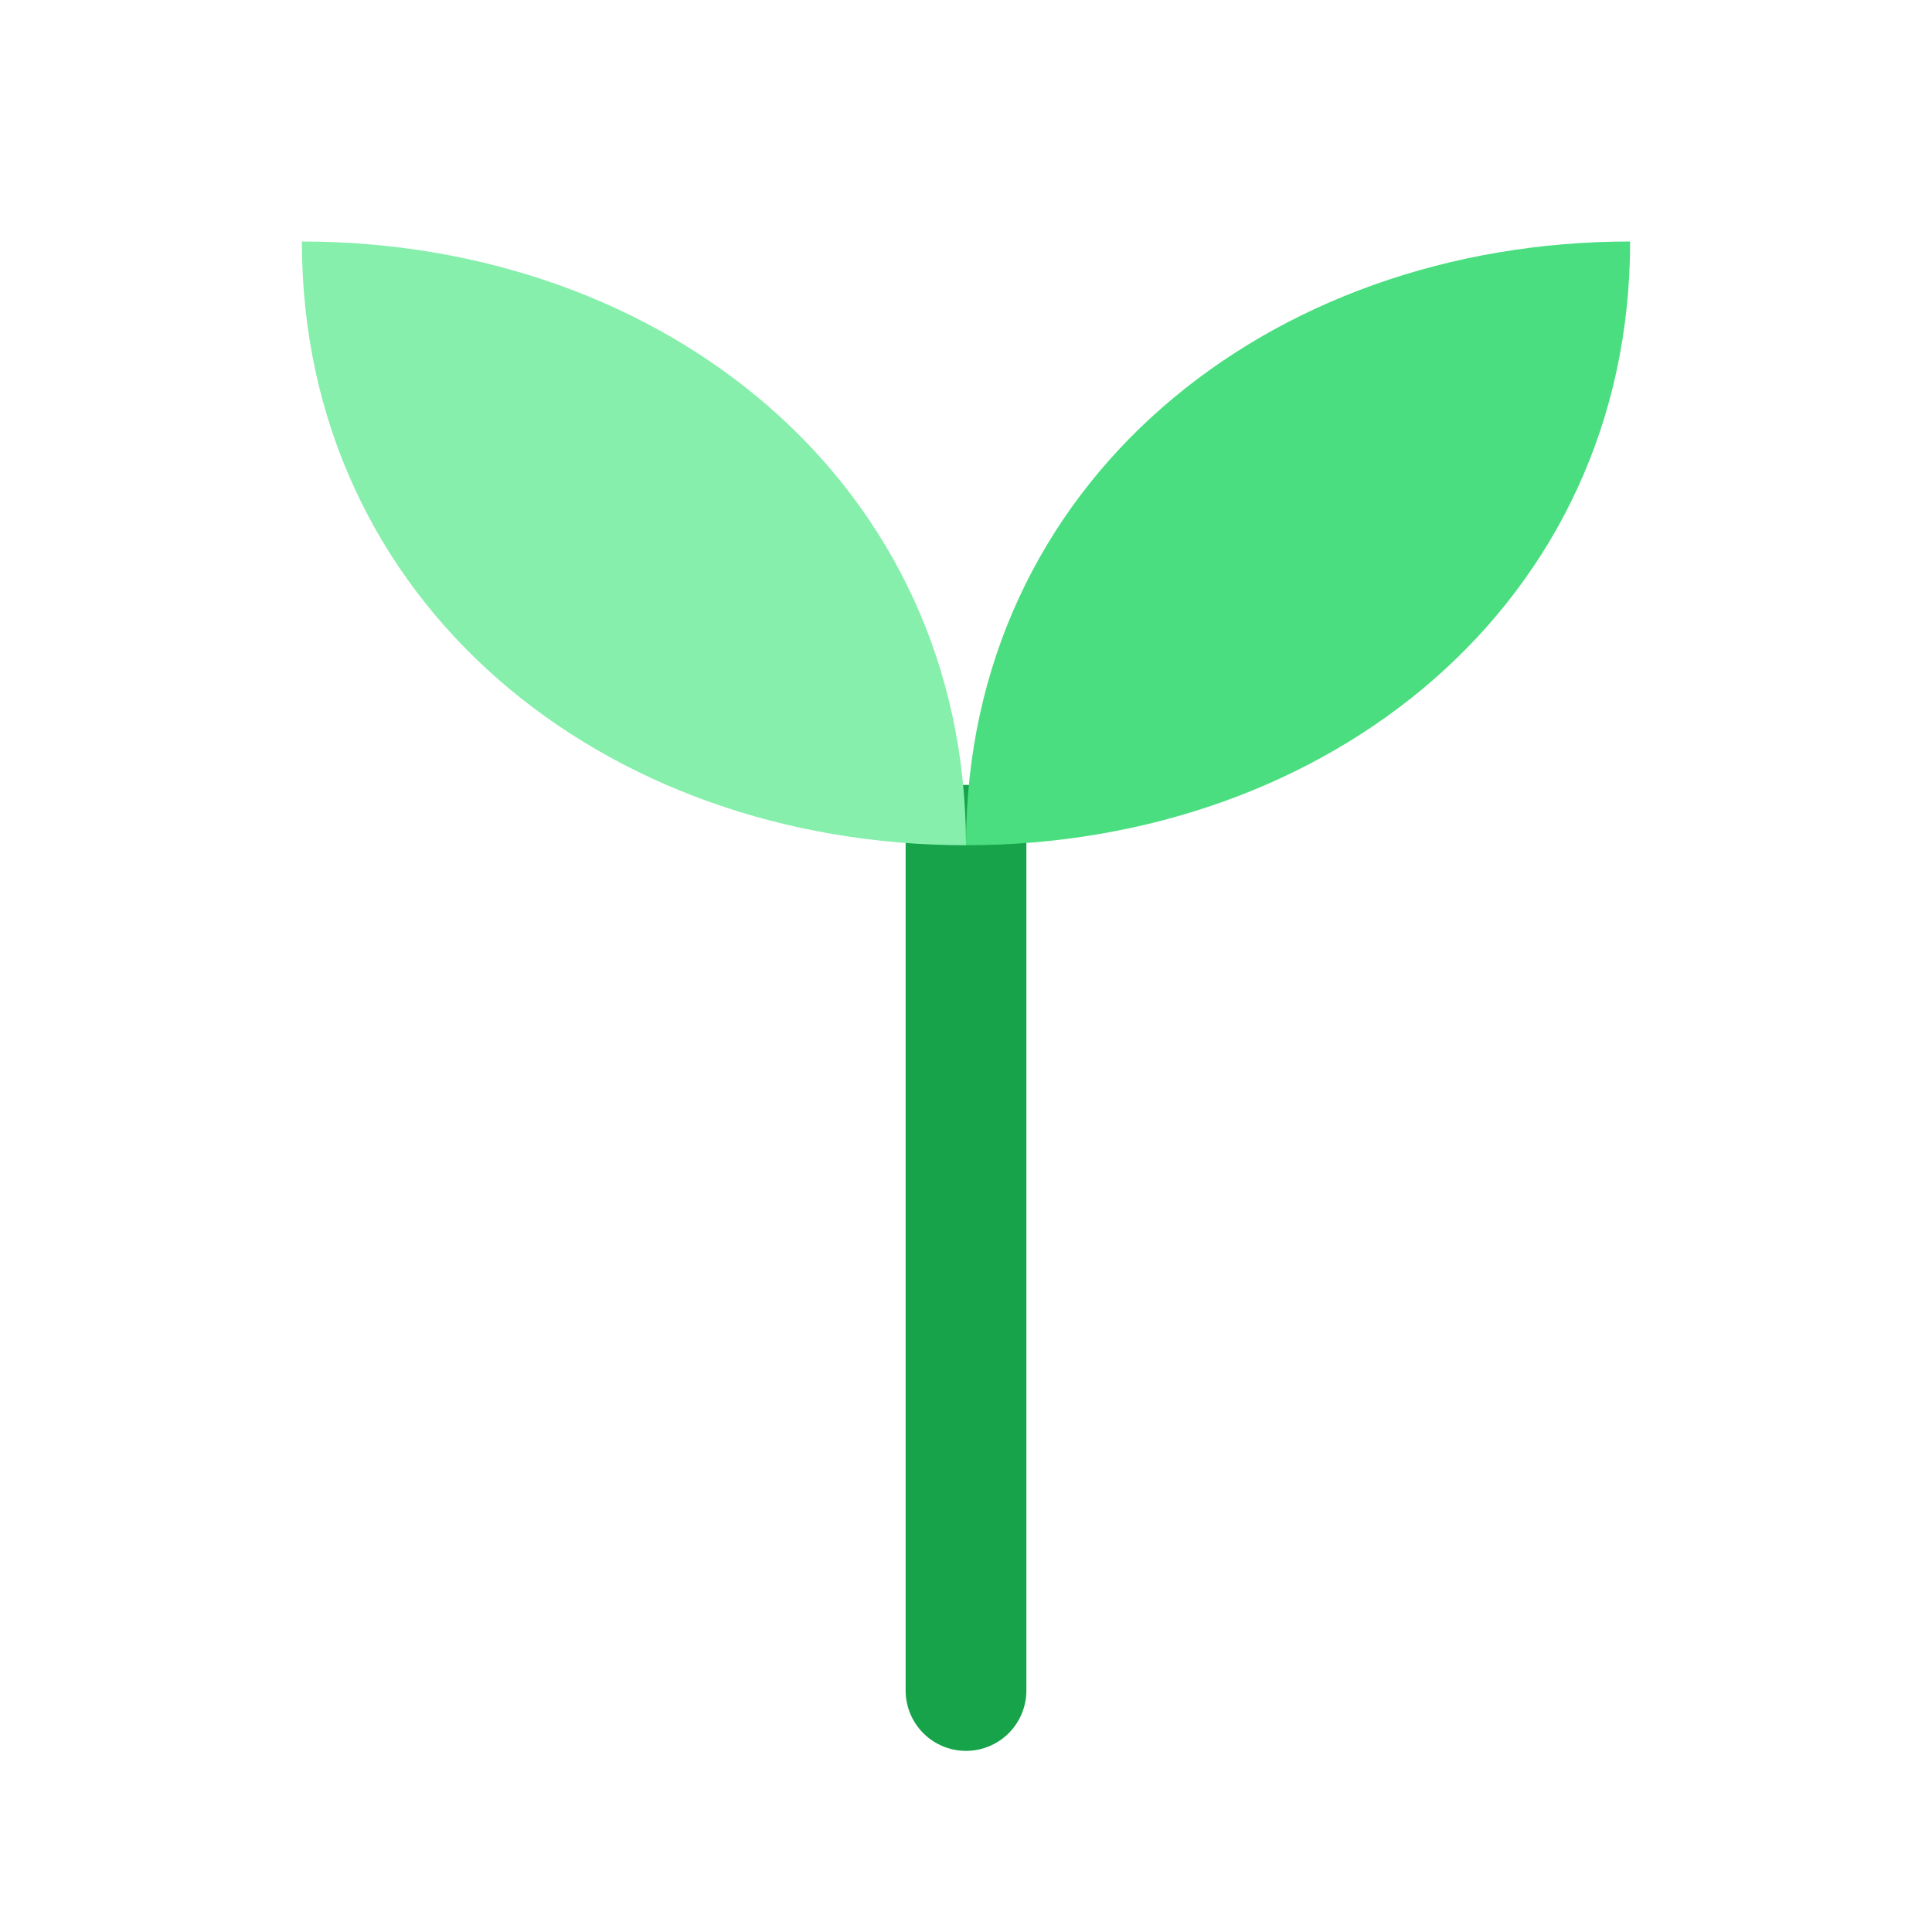
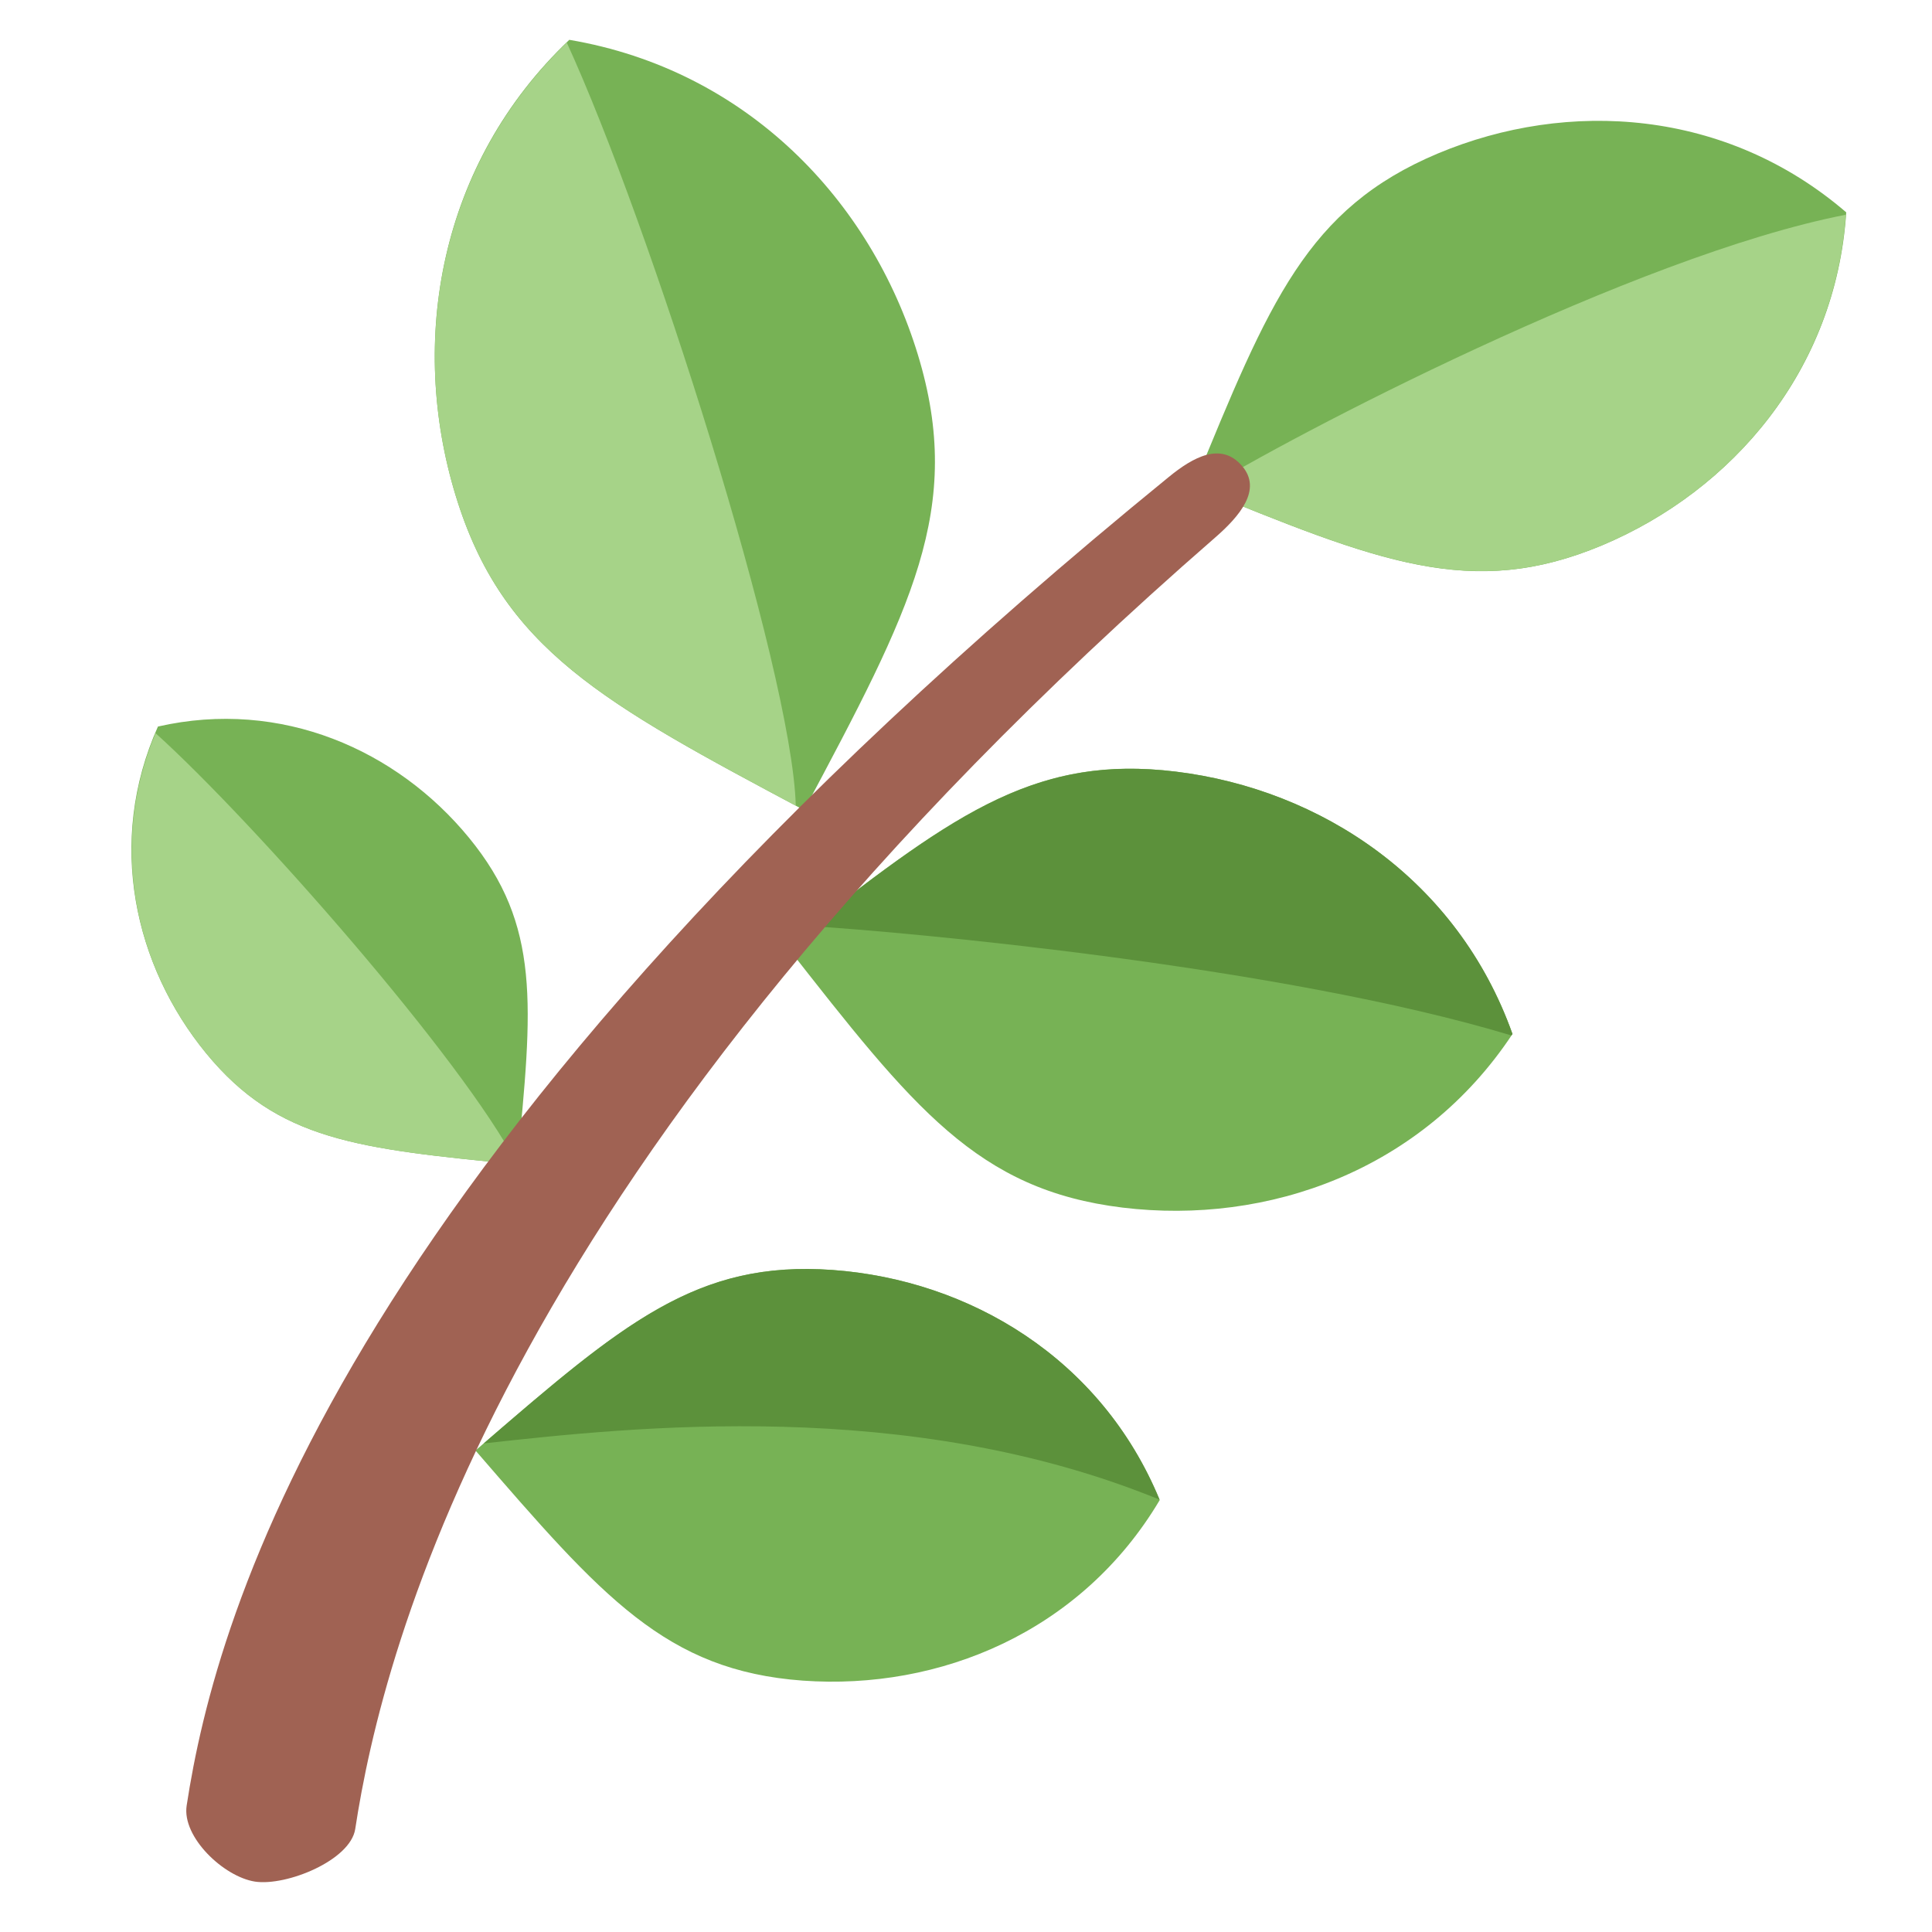
- <svg xmlns="http://www.w3.org/2000/svg" viewBox="0 0 64 64">
-   <path d="M32 56V28" stroke="#16a34a" stroke-width="4" stroke-linecap="round" />
-   <path d="M32 28c0-12 10-20 22-20 0 12-10 20-22 20Z" fill="#4ade80" />
-   <path d="M32 28c0-12-10-20-22-20 0 12 10 20 22 20Z" fill="#86efac" />
+ <svg xmlns="http://www.w3.org/2000/svg" viewBox="0 0 36 36">
+   <path fill="#77B255" d="M20.917 22.502c-2.706-.331-3.895-1.852-6.273-4.889 3.039-2.376 4.559-3.565 7.266-3.235 2.71.332 5.25 2.016 6.273 4.889-1.683 2.543-4.557 3.563-7.266 3.235zm-5.959 8.814c-2.549-.187-3.733-1.553-6.098-4.288 2.735-2.364 4.102-3.547 6.652-3.364 2.551.185 5.009 1.644 6.098 4.287-1.459 2.458-4.1 3.548-6.652 3.365zm-6.22-15.707c1.338 1.631 1.191 3.117.898 6.088-2.97-.294-4.456-.44-5.795-2.071-1.339-1.634-1.861-3.935-.898-6.088 2.301-.524 4.456.439 5.795 2.071zm21.116-5.448c-2.435 1.02-4.16.314-7.613-1.097 1.411-3.453 2.118-5.18 4.549-6.203 2.434-1.021 5.378-.826 7.612 1.096-.194 2.944-2.117 5.181-4.548 6.204zM17.103 6.608c.874 2.869-.124 4.742-2.119 8.488-3.745-1.996-5.619-2.994-6.494-5.864-.876-2.872-.315-6.18 2.118-8.49 3.308.561 5.619 2.993 6.495 5.866z" />
+   <path fill="#A6D388" d="M8.49 9.232c.862 2.828 2.702 3.843 6.338 5.781v-.005c-.07-2.521-2.733-10.876-4.267-14.214C8.172 3.102 7.62 6.381 8.49 9.232zm-5.592 4.429c-.89 2.118-.371 4.362.943 5.965 1.34 1.632 2.826 1.777 5.795 2.071-.997-1.937-4.911-6.388-6.738-8.036z" />
+   <path fill="#5C913B" d="M21.91 14.378c-2.563-.312-4.077.75-6.808 2.879 1.746.105 8.786.745 13.06 2.037.006-.01.015-.017.021-.027-1.023-2.873-3.563-4.557-6.273-4.889zm-.304 13.565c-1.091-2.637-3.545-4.094-6.094-4.279-2.5-.179-3.87.961-6.498 3.232 2.767-.305 7.905-.87 12.592 1.047z" />
+   <path fill="#A6D388" d="M22.421 9.137c3.327 1.359 5.043 2.024 7.432 1.024 2.419-1.018 4.332-3.239 4.542-6.16-3.922.761-10.391 4.15-11.974 5.136z" />
+   <path fill="#A06253" d="M4.751 35.061c-.584-.091-1.363-.831-1.273-1.416.546-3.562 2.858-12.168 18.298-24.755.458-.375.976-.659 1.364-.212.391.447-.052.95-.498 1.339C9.354 21.587 7.128 30.751 6.619 34.082c-.091.585-1.283 1.067-1.868.979z" />
</svg>
